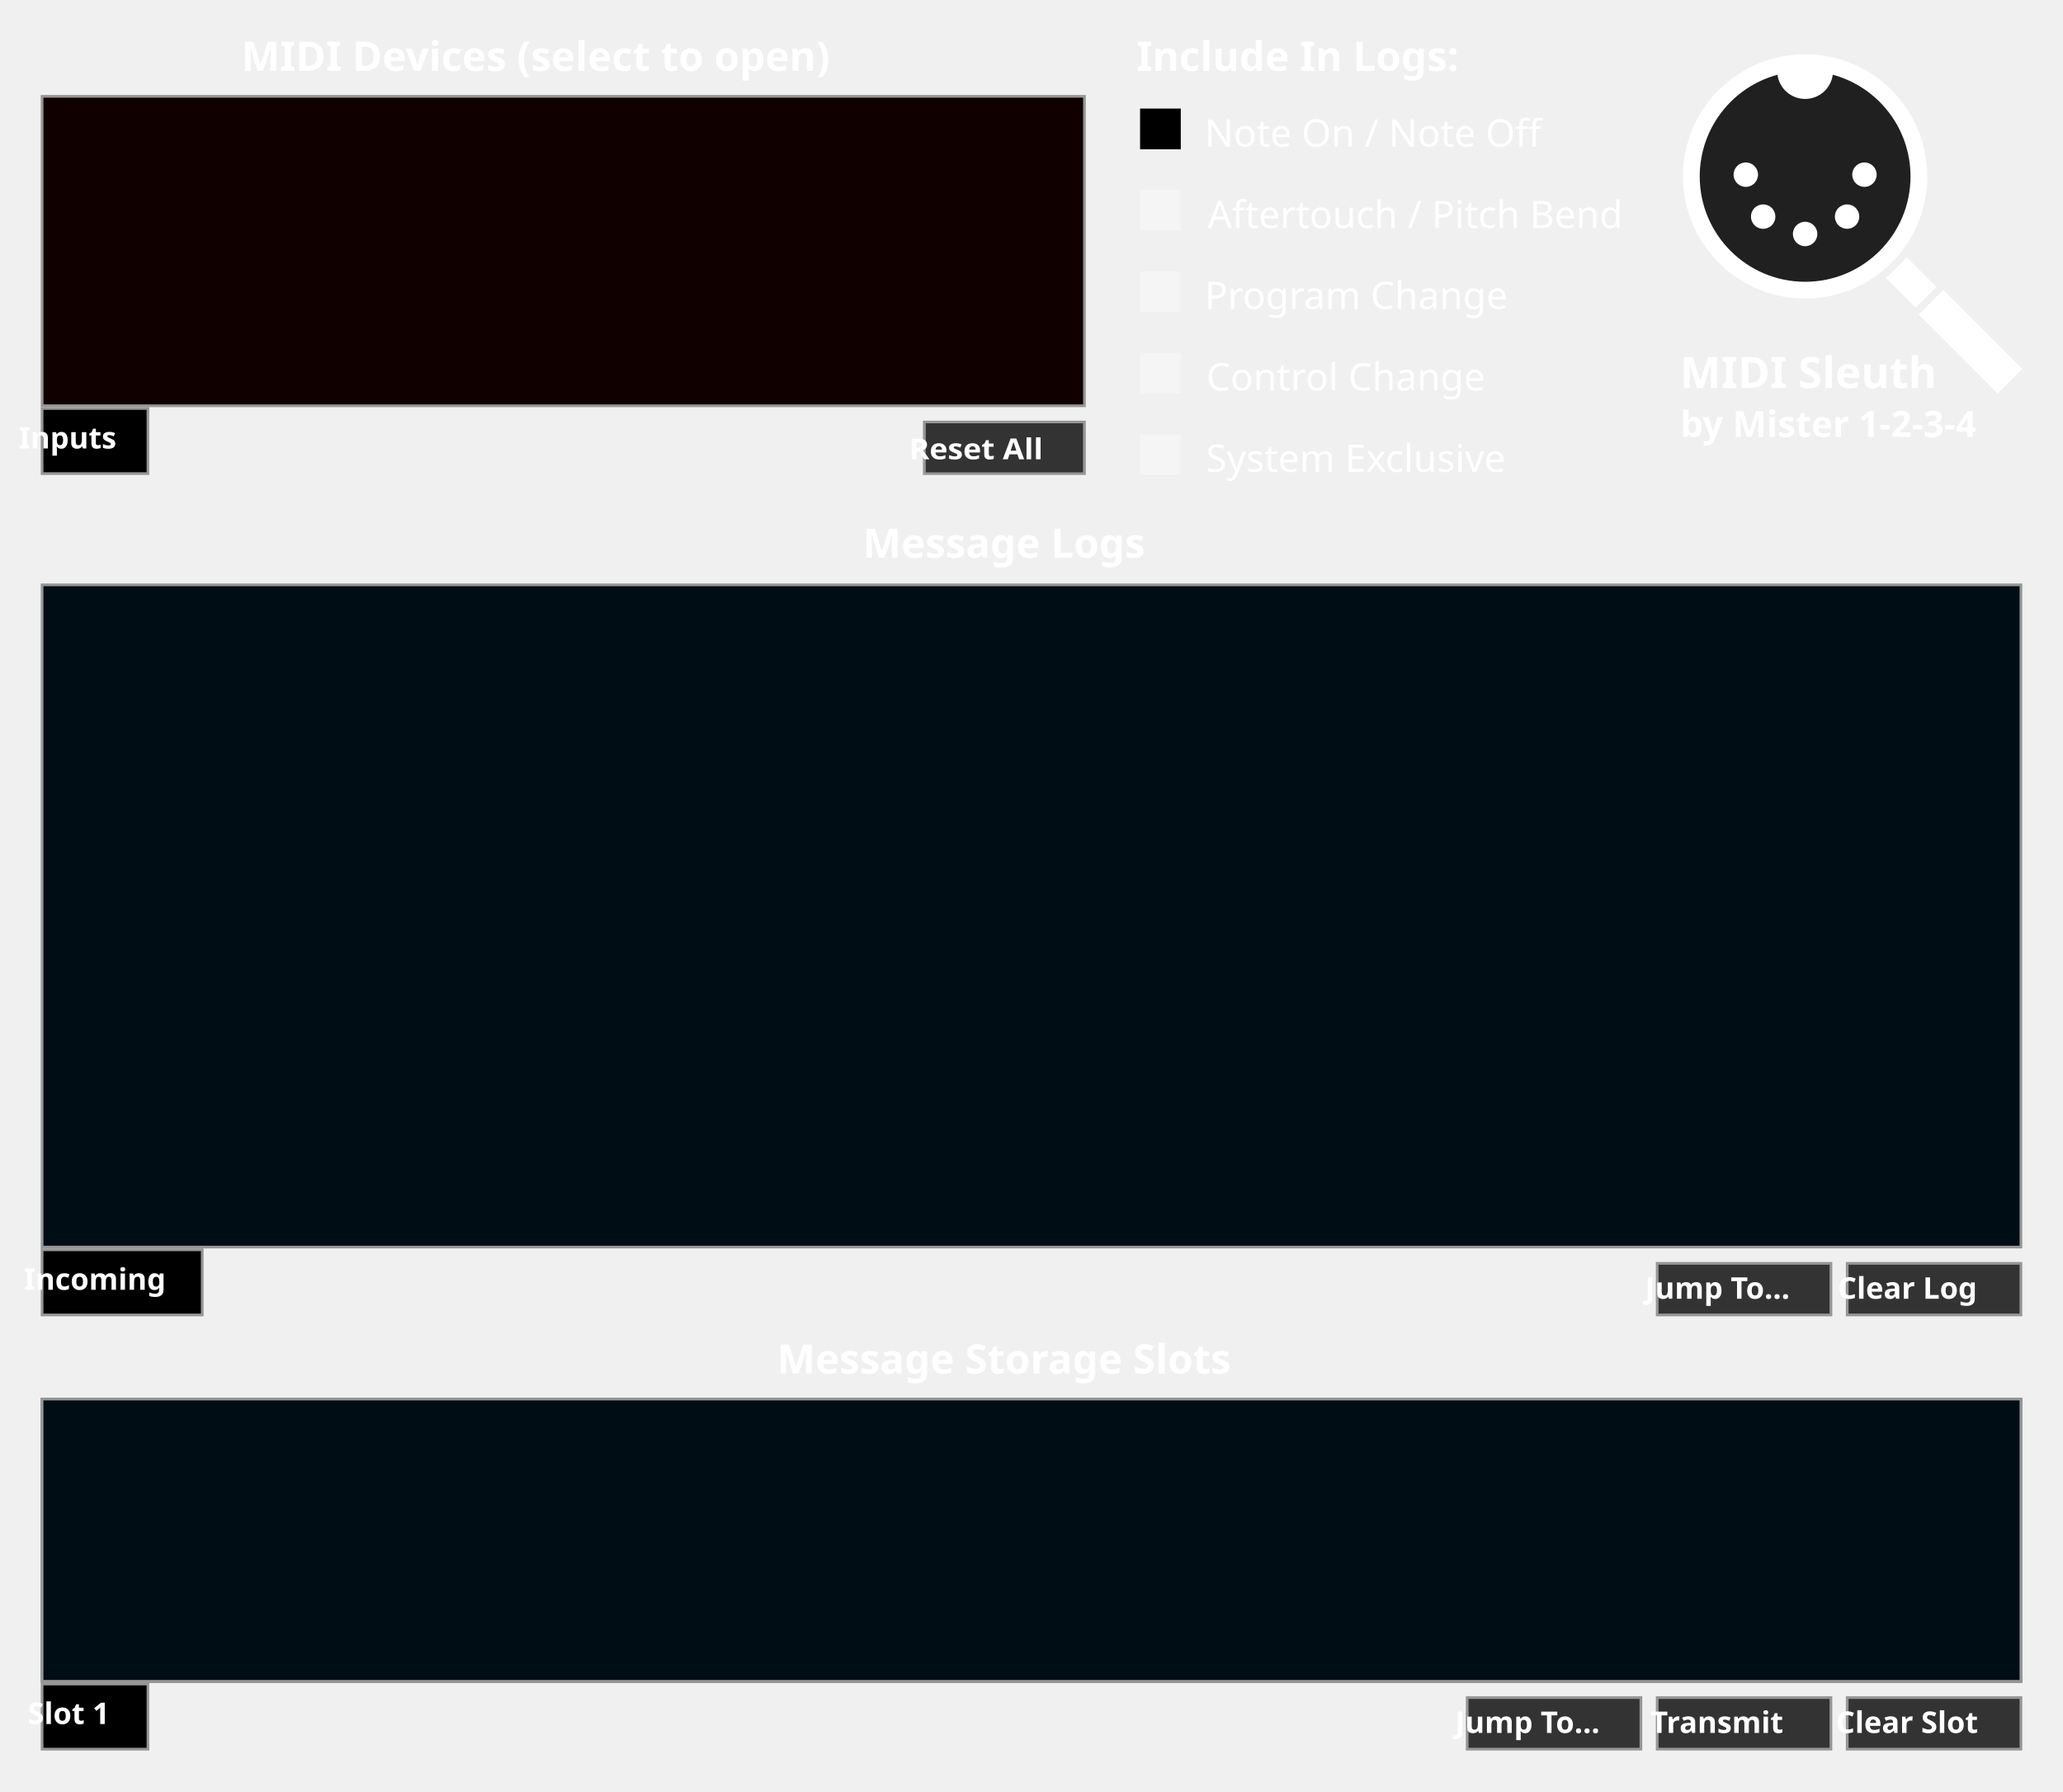
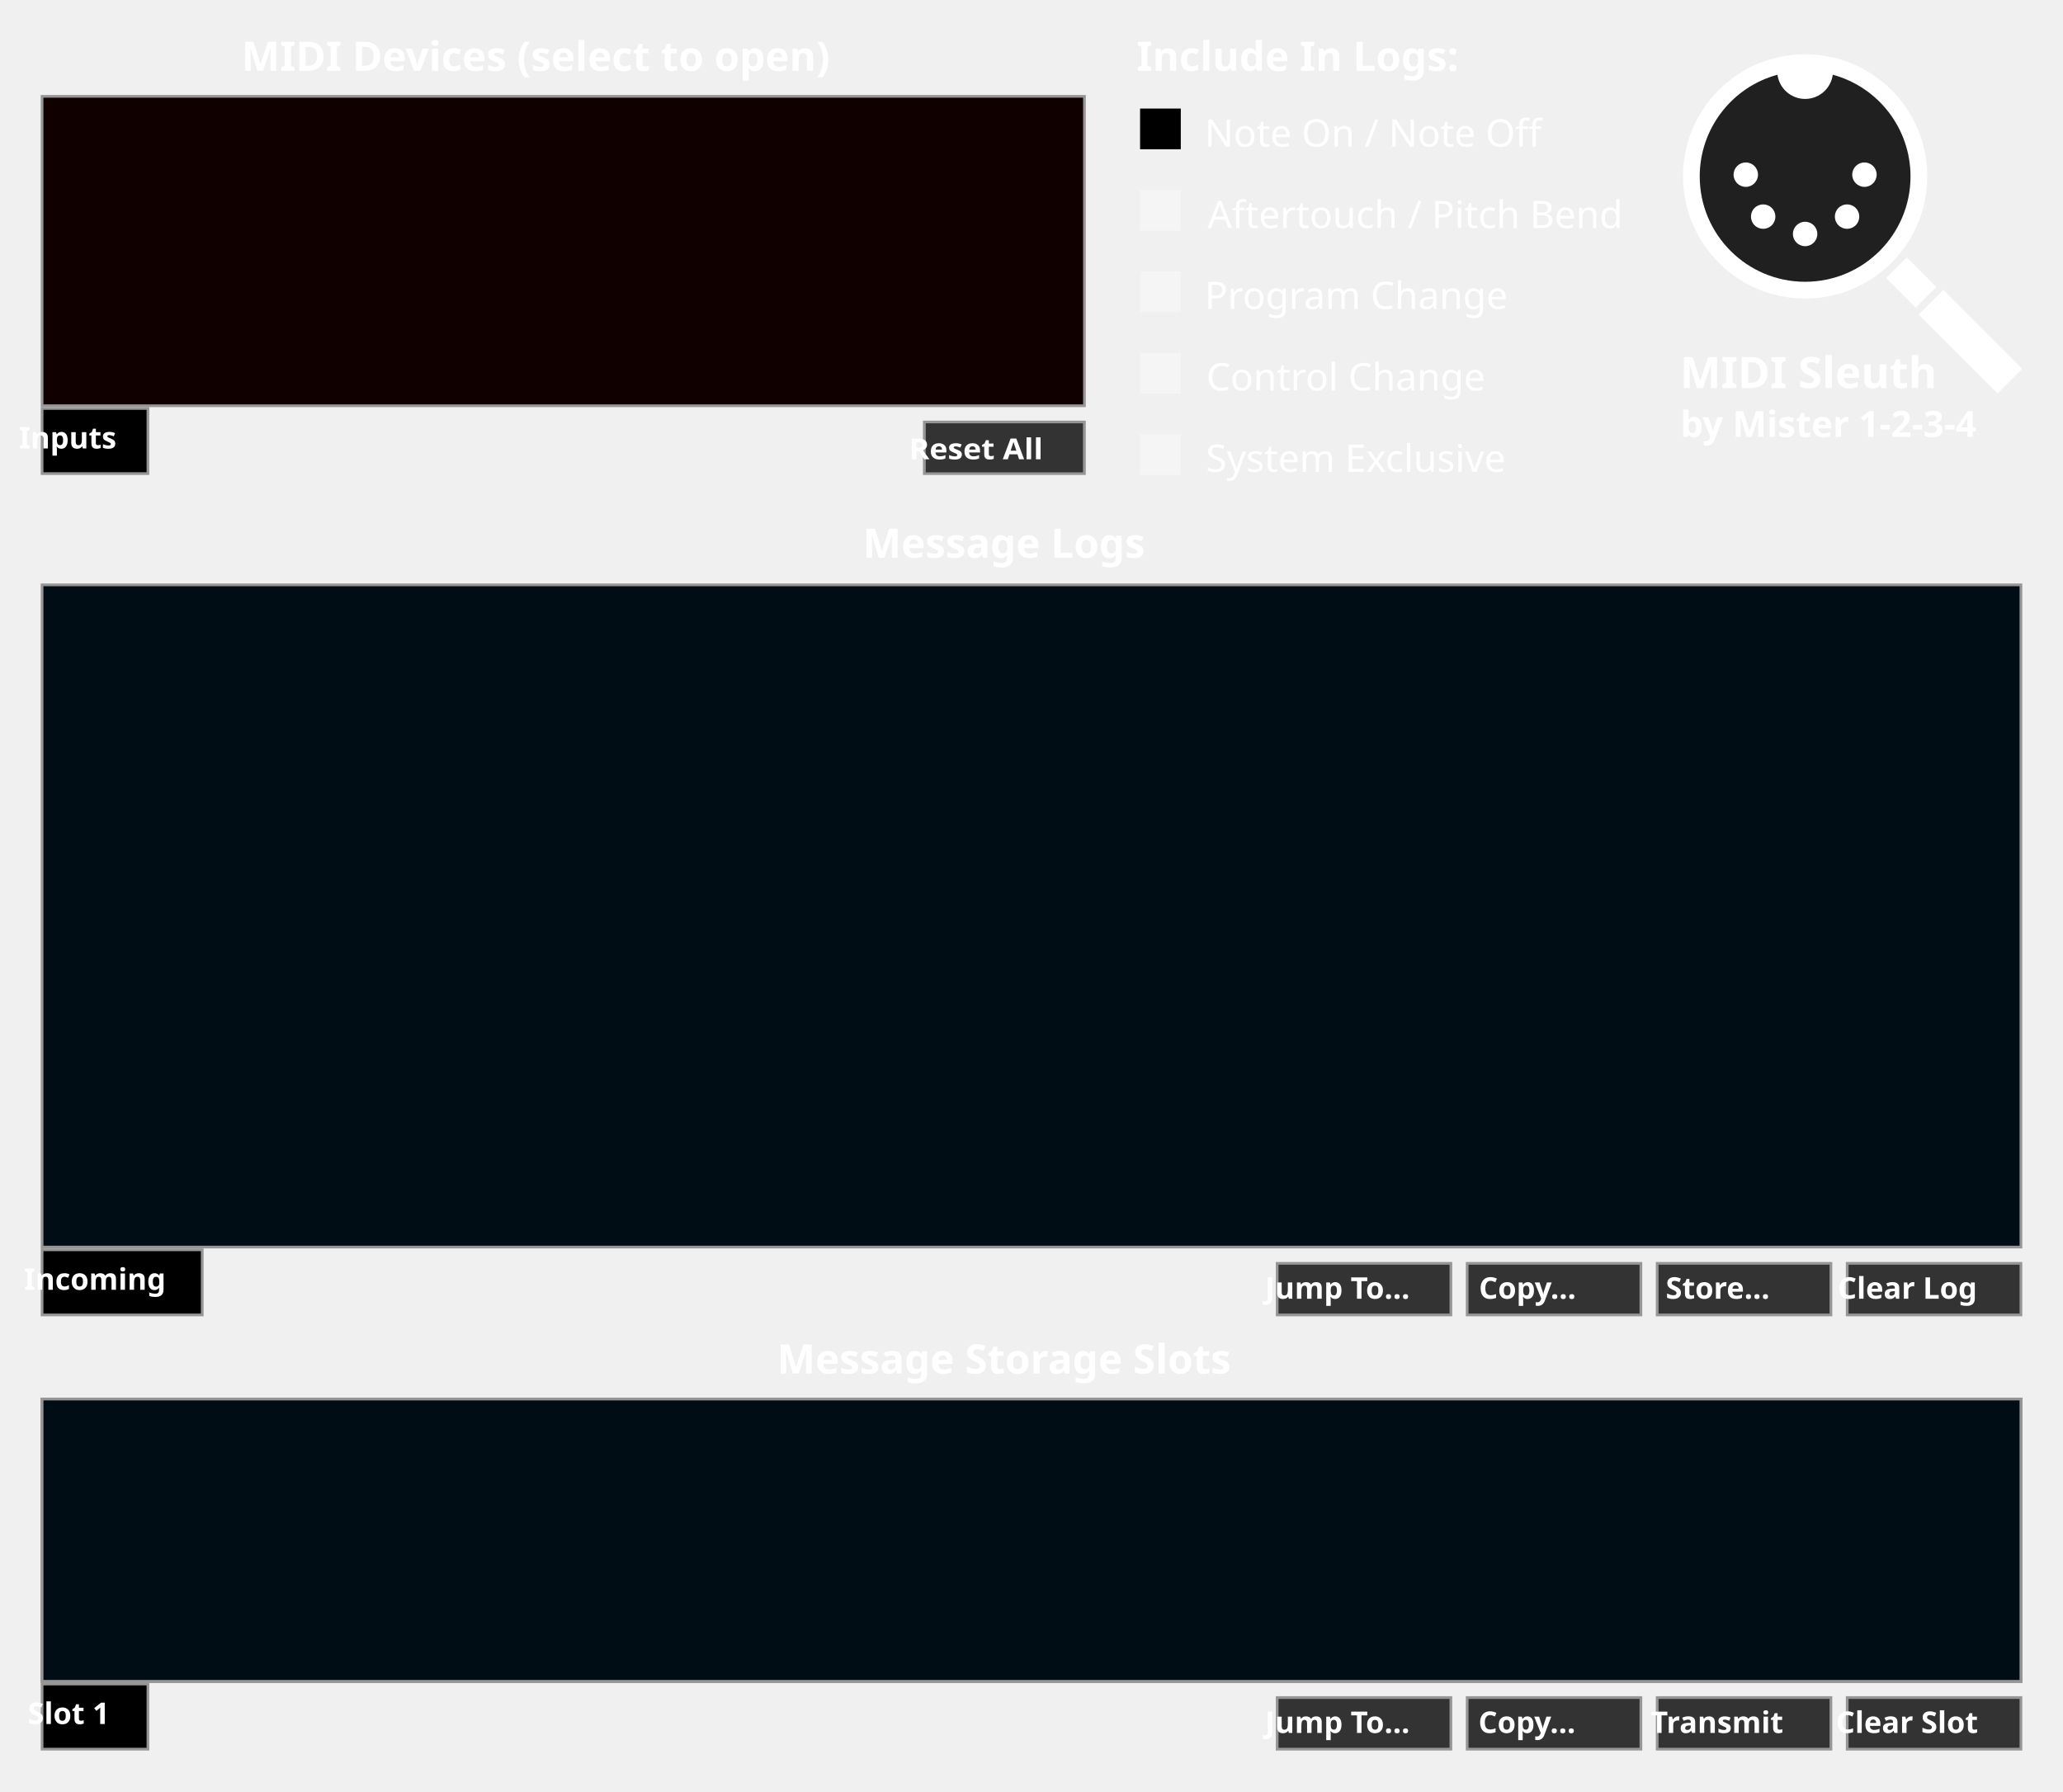
<svg xmlns="http://www.w3.org/2000/svg" width="760" height="660" viewBox="0 0 760 660" version="1.1" id="svg5">
  <defs id="defs2" />
  <g id="layer1">
    <g id="g11" transform="translate(659,-8.076478)">
      <rect style="fill:#333333;fill-opacity:1;stroke:#969696;stroke-width:1;stroke-dasharray:none;stroke-opacity:1;paint-order:normal" id="rect11" width="64" height="19" x="21.5" y="633.576" />
      <text xml:space="preserve" style="font-style:normal;font-variant:normal;font-weight:600;font-stretch:normal;font-size:11px;font-family:'Segoe UI';-inkscape-font-specification:'Segoe UI Semi-Bold';font-variant-ligatures:normal;font-variant-caps:normal;font-variant-numeric:normal;font-variant-east-asian:normal;text-align:center;text-anchor:middle;fill:#ffffff;fill-opacity:1;stroke:none;stroke-width:1;stroke-dasharray:none;paint-order:normal" x="53.538" y="646.606" id="text11">
        <tspan id="tspan11" x="53.538" y="646.606" style="font-style:normal;font-variant:normal;font-weight:600;font-stretch:normal;font-size:11px;font-family:'Segoe UI';-inkscape-font-specification:'Segoe UI Semi-Bold';font-variant-ligatures:normal;font-variant-caps:normal;font-variant-numeric:normal;font-variant-east-asian:normal;stroke-width:1">Clear Slot</tspan>
      </text>
    </g>
    <g id="g7" transform="translate(584,-8.076478)">
      <rect style="fill:#333333;fill-opacity:1;stroke:#969696;stroke-width:1;stroke-dasharray:none;stroke-opacity:1;paint-order:normal" id="rect6" width="64" height="19" x="26.5" y="633.576" />
      <text xml:space="preserve" style="font-style:normal;font-variant:normal;font-weight:600;font-stretch:normal;font-size:11px;font-family:'Segoe UI';-inkscape-font-specification:'Segoe UI Semi-Bold';font-variant-ligatures:normal;font-variant-caps:normal;font-variant-numeric:normal;font-variant-east-asian:normal;text-align:center;text-anchor:middle;fill:#ffffff;fill-opacity:1;stroke:none;stroke-width:1;stroke-dasharray:none;paint-order:normal" x="58.538" y="646.606" id="text7">
        <tspan id="tspan7" x="58.538" y="646.606" style="font-style:normal;font-variant:normal;font-weight:600;font-stretch:normal;font-size:11px;font-family:'Segoe UI';-inkscape-font-specification:'Segoe UI Semi-Bold';font-variant-ligatures:normal;font-variant-caps:normal;font-variant-numeric:normal;font-variant-east-asian:normal;stroke-width:1">Transmit</tspan>
      </text>
    </g>
-     <g id="g8" transform="translate(519,-8.076478)">
+     <g id="g18" transform="translate(514,-8.076478)">
+       <rect style="fill:#333333;fill-opacity:1;stroke:#969696;stroke-width:1;stroke-dasharray:none;stroke-opacity:1;paint-order:normal" id="rect18" width="64" height="19" x="26.5" y="633.576" />
+       <text xml:space="preserve" style="font-style:normal;font-variant:normal;font-weight:600;font-stretch:normal;font-size:11px;font-family:'Segoe UI';-inkscape-font-specification:'Segoe UI Semi-Bold';font-variant-ligatures:normal;font-variant-caps:normal;font-variant-numeric:normal;font-variant-east-asian:normal;text-align:center;text-anchor:middle;fill:#ffffff;fill-opacity:1;stroke:none;stroke-width:1;stroke-dasharray:none;paint-order:normal" x="58.538" y="646.606" id="text18">
+         <tspan id="tspan18" x="58.538" y="646.606" style="font-style:normal;font-variant:normal;font-weight:600;font-stretch:normal;font-size:11px;font-family:'Segoe UI';-inkscape-font-specification:'Segoe UI Semi-Bold';font-variant-ligatures:normal;font-variant-caps:normal;font-variant-numeric:normal;font-variant-east-asian:normal;stroke-width:1">Copy...</tspan>
+       </text>
+     </g>
+     <g id="g8" transform="translate(449,-8.076478)">
      <rect style="fill:#333333;fill-opacity:1;stroke:#969696;stroke-width:1;stroke-dasharray:none;stroke-opacity:1;paint-order:normal" id="rect7" width="64" height="19" x="21.5" y="633.576" />
      <text xml:space="preserve" style="font-style:normal;font-variant:normal;font-weight:600;font-stretch:normal;font-size:11px;font-family:'Segoe UI';-inkscape-font-specification:'Segoe UI Semi-Bold';font-variant-ligatures:normal;font-variant-caps:normal;font-variant-numeric:normal;font-variant-east-asian:normal;text-align:center;text-anchor:middle;fill:#ffffff;fill-opacity:1;stroke:none;stroke-width:1;stroke-dasharray:none;paint-order:normal" x="53.723" y="646.606" id="text8">
        <tspan id="tspan8" x="53.723" y="646.606" style="font-style:normal;font-variant:normal;font-weight:600;font-stretch:normal;font-size:11px;font-family:'Segoe UI';-inkscape-font-specification:'Segoe UI Semi-Bold';font-variant-ligatures:normal;font-variant-caps:normal;font-variant-numeric:normal;font-variant-east-asian:normal;stroke-width:1">Jump To...</tspan>
      </text>
    </g>
    <g id="g9" transform="translate(-5,50)">
      <rect style="fill:#000000;stroke:#969696;stroke-width:1;stroke-dasharray:none;stroke-opacity:1" id="rect8" width="39" height="24" x="20.5" y="570.5" />
      <text xml:space="preserve" style="font-style:normal;font-variant:normal;font-weight:600;font-stretch:normal;font-size:11px;font-family:'Segoe UI';-inkscape-font-specification:'Segoe UI, Semi-Bold';font-variant-ligatures:normal;font-variant-caps:normal;font-variant-numeric:normal;font-variant-east-asian:normal;text-align:center;text-anchor:middle;fill:#333333;fill-opacity:1;stroke:none;stroke-width:15" x="40.266" y="585.242" id="text9">
        <tspan id="tspan9" x="40.266" y="585.242" style="font-style:normal;font-variant:normal;font-weight:600;font-stretch:normal;font-size:11px;font-family:'Segoe UI';-inkscape-font-specification:'Segoe UI Semi-Bold';font-variant-ligatures:normal;font-variant-caps:normal;font-variant-numeric:normal;font-variant-east-asian:normal;fill:#ffffff">Slot 1</tspan>
      </text>
    </g>
    <rect style="fill:#100000;fill-opacity:1;stroke:#969696;stroke-width:1;stroke-dasharray:none;stroke-opacity:1;paint-order:normal" id="rect9" width="729" height="104" x="15.5" y="515.5" ry="0" rx="0" />
    <rect style="display:inline;fill:#120c00;fill-opacity:1;stroke:#969696;stroke-width:1;stroke-dasharray:none;stroke-opacity:1;paint-order:normal" id="rect12" width="729" height="104" x="15.5" y="515.5" ry="0" rx="0" />
    <rect style="display:inline;fill:#121200;fill-opacity:1;stroke:#969696;stroke-width:1;stroke-dasharray:none;stroke-opacity:1;paint-order:normal" id="rect13" width="729" height="104" x="15.5" y="515.5" ry="0" rx="0" />
    <rect style="display:inline;fill:#03100f;fill-opacity:1;stroke:#969696;stroke-width:1;stroke-dasharray:none;stroke-opacity:1;paint-order:normal" id="rect14" width="729" height="104" x="15.5" y="515.5" ry="0" rx="0" />
    <rect style="display:inline;fill:#000d14;fill-opacity:1;stroke:#969696;stroke-width:1;stroke-dasharray:none;stroke-opacity:1;paint-order:normal" id="rect15" width="729" height="104" x="15.5" y="515.5" ry="0" rx="0" />
    <rect style="fill:none;fill-opacity:1;stroke:none;stroke-width:1;stroke-dasharray:none;paint-order:normal" id="rect10" width="730" height="20" x="15" y="495" />
    <text xml:space="preserve" style="font-style:normal;font-variant:normal;font-weight:600;font-stretch:normal;font-size:15px;font-family:'Segoe UI';-inkscape-font-specification:'Segoe UI, Semi-Bold';font-variant-ligatures:normal;font-variant-caps:normal;font-variant-numeric:normal;font-variant-east-asian:normal;text-align:center;text-anchor:middle;fill:#ffffff;fill-opacity:1;stroke:none;stroke-width:1;stroke-dasharray:none;paint-order:normal" x="379.604" y="506.104" id="text10">
      <tspan id="tspan10" x="379.604" y="506.104" style="font-style:normal;font-variant:normal;font-weight:600;font-stretch:normal;font-size:15px;font-family:'Segoe UI';-inkscape-font-specification:'Segoe UI, Semi-Bold';font-variant-ligatures:normal;font-variant-caps:normal;font-variant-numeric:normal;font-variant-east-asian:normal">Message Storage Slots</tspan>
    </text>
    <g id="g13454" transform="translate(659,-168.0765)">
      <rect style="fill:#333333;fill-opacity:1;stroke:#969696;stroke-width:1;stroke-dasharray:none;stroke-opacity:1;paint-order:normal" id="rect13448" width="64" height="19" x="21.5" y="633.576" />
      <text xml:space="preserve" style="font-style:normal;font-variant:normal;font-weight:600;font-stretch:normal;font-size:11px;font-family:'Segoe UI';-inkscape-font-specification:'Segoe UI Semi-Bold';font-variant-ligatures:normal;font-variant-caps:normal;font-variant-numeric:normal;font-variant-east-asian:normal;text-align:center;text-anchor:middle;fill:#ffffff;fill-opacity:1;stroke:none;stroke-width:1;stroke-dasharray:none;paint-order:normal" x="53.69" y="646.606" id="text13452">
        <tspan id="tspan13450" x="53.69" y="646.606" style="font-style:normal;font-variant:normal;font-weight:600;font-stretch:normal;font-size:11px;font-family:'Segoe UI';-inkscape-font-specification:'Segoe UI Semi-Bold';font-variant-ligatures:normal;font-variant-caps:normal;font-variant-numeric:normal;font-variant-east-asian:normal;stroke-width:1">Clear Log</tspan>
      </text>
    </g>
-     <g id="g2" transform="translate(589,-168.0765)">
+     <g id="g19" transform="translate(589,-168.0765)">
+       <rect style="fill:#333333;fill-opacity:1;stroke:#969696;stroke-width:1;stroke-dasharray:none;stroke-opacity:1;paint-order:normal" id="rect19" width="64" height="19" x="21.5" y="633.576" />
+       <text xml:space="preserve" style="font-style:normal;font-variant:normal;font-weight:600;font-stretch:normal;font-size:11px;font-family:'Segoe UI';-inkscape-font-specification:'Segoe UI Semi-Bold';font-variant-ligatures:normal;font-variant-caps:normal;font-variant-numeric:normal;font-variant-east-asian:normal;text-align:center;text-anchor:middle;fill:#ffffff;fill-opacity:1;stroke:none;stroke-width:1;stroke-dasharray:none;paint-order:normal" x="53.723" y="646.606" id="text19">
+         <tspan id="tspan19" x="55.235" y="646.606" style="font-style:normal;font-variant:normal;font-weight:600;font-stretch:normal;font-size:11px;font-family:'Segoe UI';-inkscape-font-specification:'Segoe UI Semi-Bold';font-variant-ligatures:normal;font-variant-caps:normal;font-variant-numeric:normal;font-variant-east-asian:normal;stroke-width:1">Store... </tspan>
+       </text>
+     </g>
+     <g id="g17" transform="translate(519,-168.0765)">
+       <rect style="fill:#333333;fill-opacity:1;stroke:#969696;stroke-width:1;stroke-dasharray:none;stroke-opacity:1;paint-order:normal" id="rect17" width="64" height="19" x="21.5" y="633.576" />
+       <text xml:space="preserve" style="font-style:normal;font-variant:normal;font-weight:600;font-stretch:normal;font-size:11px;font-family:'Segoe UI';-inkscape-font-specification:'Segoe UI Semi-Bold';font-variant-ligatures:normal;font-variant-caps:normal;font-variant-numeric:normal;font-variant-east-asian:normal;text-align:center;text-anchor:middle;fill:#ffffff;fill-opacity:1;stroke:none;stroke-width:1;stroke-dasharray:none;paint-order:normal" x="53.723" y="646.606" id="text17">
+         <tspan x="53.723" y="646.606" style="font-style:normal;font-variant:normal;font-weight:600;font-stretch:normal;font-size:11px;font-family:'Segoe UI';-inkscape-font-specification:'Segoe UI Semi-Bold';font-variant-ligatures:normal;font-variant-caps:normal;font-variant-numeric:normal;font-variant-east-asian:normal;stroke-width:1" id="tspan20">Copy...</tspan>
+       </text>
+     </g>
+     <g id="g2" transform="translate(449,-168.0765)">
      <rect style="fill:#333333;fill-opacity:1;stroke:#969696;stroke-width:1;stroke-dasharray:none;stroke-opacity:1;paint-order:normal" id="rect2" width="64" height="19" x="21.5" y="633.576" />
      <text xml:space="preserve" style="font-style:normal;font-variant:normal;font-weight:600;font-stretch:normal;font-size:11px;font-family:'Segoe UI';-inkscape-font-specification:'Segoe UI Semi-Bold';font-variant-ligatures:normal;font-variant-caps:normal;font-variant-numeric:normal;font-variant-east-asian:normal;text-align:center;text-anchor:middle;fill:#ffffff;fill-opacity:1;stroke:none;stroke-width:1;stroke-dasharray:none;paint-order:normal" x="53.723" y="646.606" id="text2">
        <tspan id="tspan2" x="53.723" y="646.606" style="font-style:normal;font-variant:normal;font-weight:600;font-stretch:normal;font-size:11px;font-family:'Segoe UI';-inkscape-font-specification:'Segoe UI Semi-Bold';font-variant-ligatures:normal;font-variant-caps:normal;font-variant-numeric:normal;font-variant-east-asian:normal;stroke-width:1">Jump To...</tspan>
      </text>
    </g>
    <g id="g1" transform="translate(-4.999999,-110)">
      <rect style="fill:#000000;stroke:#969696;stroke-width:1;stroke-dasharray:none;stroke-opacity:1" id="rect1" width="59" height="24" x="20.5" y="570.5" />
      <text xml:space="preserve" style="font-style:normal;font-variant:normal;font-weight:normal;font-stretch:normal;font-size:11px;font-family:'Segoe UI';-inkscape-font-specification:'Segoe UI';font-variant-ligatures:normal;font-variant-caps:normal;font-variant-numeric:normal;font-variant-east-asian:normal;text-align:center;text-anchor:middle;fill:#333333;fill-opacity:1;stroke:none;stroke-width:15" x="49.941" y="585.242" id="text9516-9">
        <tspan id="tspan9514-4" x="49.941" y="585.242" style="font-style:normal;font-variant:normal;font-weight:600;font-stretch:normal;font-size:11px;font-family:'Segoe UI';-inkscape-font-specification:'Segoe UI Semi-Bold';font-variant-ligatures:normal;font-variant-caps:normal;font-variant-numeric:normal;font-variant-east-asian:normal;fill:#ffffff">Incoming</tspan>
      </text>
    </g>
    <rect style="fill:#000d14;fill-opacity:1;stroke:#969696;stroke-width:1;stroke-dasharray:none;stroke-opacity:1;paint-order:normal" id="rect16" width="729" height="244" x="15.5" y="215.5" ry="0" rx="0" />
    <rect style="display:none;fill:#100000;fill-opacity:1;stroke:#969696;stroke-width:1;stroke-dasharray:none;stroke-opacity:1;paint-order:normal" id="rect1901" width="729" height="244" x="15.5" y="215.5" ry="0" rx="0" />
    <rect style="display:none;fill:#031000;fill-opacity:1;stroke:#969696;stroke-width:1;stroke-dasharray:none;stroke-opacity:1;paint-order:normal" id="rect4" width="729" height="244" x="15.5" y="215.5" ry="0" rx="0" />
    <rect style="fill:none;fill-opacity:1;stroke:none;stroke-width:1;stroke-dasharray:none;paint-order:normal" id="rect5" width="730" height="20" x="15" y="195" />
    <text xml:space="preserve" style="font-style:normal;font-variant:normal;font-weight:600;font-stretch:normal;font-size:15px;font-family:'Segoe UI';-inkscape-font-specification:'Segoe UI, Semi-Bold';font-variant-ligatures:normal;font-variant-caps:normal;font-variant-numeric:normal;font-variant-east-asian:normal;text-align:center;text-anchor:middle;fill:#ffffff;fill-opacity:1;stroke:none;stroke-width:1;stroke-dasharray:none;paint-order:normal" x="379.604" y="205.503" id="text6">
      <tspan id="tspan6" x="379.604" y="205.503" style="font-style:normal;font-variant:normal;font-weight:600;font-stretch:normal;font-size:15px;font-family:'Segoe UI';-inkscape-font-specification:'Segoe UI, Semi-Bold';font-variant-ligatures:normal;font-variant-caps:normal;font-variant-numeric:normal;font-variant-east-asian:normal">Message Logs</tspan>
    </text>
    <g id="g10381" transform="translate(-245.5062,-107)">
      <rect style="fill:#ffffff;fill-opacity:0.329;stroke:none;stroke-width:10.902" id="rect10368" width="15" height="15" x="665.506" y="267" ry="0" />
      <text xml:space="preserve" style="font-style:normal;font-variant:normal;font-weight:normal;font-stretch:normal;font-size:14px;font-family:'Segoe UI';-inkscape-font-specification:'Segoe UI';font-variant-ligatures:normal;font-variant-caps:normal;font-variant-numeric:normal;font-variant-east-asian:normal;fill:#333333;fill-opacity:1;stroke:none;stroke-width:15" x="689.754" y="280.857" id="text10372">
        <tspan x="689.754" y="280.857" style="font-style:normal;font-variant:normal;font-weight:normal;font-stretch:normal;font-size:14px;font-family:'Segoe UI';-inkscape-font-specification:'Segoe UI';font-variant-ligatures:normal;font-variant-caps:normal;font-variant-numeric:normal;font-variant-east-asian:normal;fill:#ffffff" id="tspan10374">System Exclusive</tspan>
      </text>
    </g>
    <g id="g10402" transform="translate(-106.574,-137)">
      <rect style="fill:#ffffff;fill-opacity:0.329;stroke:none;stroke-width:10.902" id="rect10362" width="15" height="15" x="526.574" y="267" ry="0" />
      <text xml:space="preserve" style="font-style:normal;font-variant:normal;font-weight:normal;font-stretch:normal;font-size:14px;font-family:'Segoe UI';-inkscape-font-specification:'Segoe UI';font-variant-ligatures:normal;font-variant-caps:normal;font-variant-numeric:normal;font-variant-east-asian:normal;fill:#333333;fill-opacity:1;stroke:none;stroke-width:15" x="550.986" y="280.857" id="text10366">
        <tspan id="tspan10364" x="550.986" y="280.857" style="font-style:normal;font-variant:normal;font-weight:normal;font-stretch:normal;font-size:14px;font-family:'Segoe UI';-inkscape-font-specification:'Segoe UI';font-variant-ligatures:normal;font-variant-caps:normal;font-variant-numeric:normal;font-variant-east-asian:normal;fill:#ffffff">Control Change</tspan>
      </text>
    </g>
    <g id="g10397" transform="translate(37.49956,-167)">
      <rect style="fill:#ffffff;fill-opacity:0.329;stroke:none;stroke-width:10.902" id="rect10356" width="15" height="15" x="382.5" y="267" ry="0" />
      <text xml:space="preserve" style="font-style:normal;font-variant:normal;font-weight:normal;font-stretch:normal;font-size:14px;font-family:'Segoe UI';-inkscape-font-specification:'Segoe UI';font-variant-ligatures:normal;font-variant-caps:normal;font-variant-numeric:normal;font-variant-east-asian:normal;fill:#333333;fill-opacity:1;stroke:none;stroke-width:15" x="406.29" y="280.857" id="text10360">
        <tspan id="tspan10358" x="406.29" y="280.857" style="font-style:normal;font-variant:normal;font-weight:normal;font-stretch:normal;font-size:14px;font-family:'Segoe UI';-inkscape-font-specification:'Segoe UI';font-variant-ligatures:normal;font-variant-caps:normal;font-variant-numeric:normal;font-variant-east-asian:normal;fill:#ffffff">Program Change</tspan>
      </text>
    </g>
    <g id="g10392" transform="translate(220.2233,-197)">
      <rect style="fill:#ffffff;fill-opacity:0.33;stroke:none;stroke-width:10.902" id="rect10350" width="15" height="15" x="199.776" y="267" ry="0" />
      <text xml:space="preserve" style="font-style:normal;font-variant:normal;font-weight:normal;font-stretch:normal;font-size:14px;font-family:'Segoe UI';-inkscape-font-specification:'Segoe UI';font-variant-ligatures:normal;font-variant-caps:normal;font-variant-numeric:normal;font-variant-east-asian:normal;fill:#333333;fill-opacity:1;stroke:none;stroke-width:15" x="224.66" y="281.029" id="text10354">
        <tspan id="tspan10352" x="224.66" y="281.029" style="font-style:normal;font-variant:normal;font-weight:normal;font-stretch:normal;font-size:14px;font-family:'Segoe UI';-inkscape-font-specification:'Segoe UI';font-variant-ligatures:normal;font-variant-caps:normal;font-variant-numeric:normal;font-variant-east-asian:normal;fill:#ffffff">Aftertouch / Pitch Bend</tspan>
      </text>
    </g>
    <g id="g10387" transform="translate(334.9996,-226.9998)">
      <rect style="fill:#000000;fill-opacity:1;stroke:none;stroke-width:10.902" id="rect3451" width="15" height="15" x="85" y="267" ry="0" />
      <text xml:space="preserve" style="font-style:normal;font-variant:normal;font-weight:normal;font-stretch:normal;font-size:14px;font-family:'Segoe UI';-inkscape-font-specification:'Segoe UI';font-variant-ligatures:normal;font-variant-caps:normal;font-variant-numeric:normal;font-variant-east-asian:normal;fill:#333333;fill-opacity:1;stroke:none;stroke-width:15" x="108.79" y="281.029" id="text10348">
        <tspan id="tspan10346" x="108.79" y="281.029" style="font-style:normal;font-variant:normal;font-weight:normal;font-stretch:normal;font-size:14px;font-family:'Segoe UI';-inkscape-font-specification:'Segoe UI';font-variant-ligatures:normal;font-variant-caps:normal;font-variant-numeric:normal;font-variant-east-asian:normal;fill:#ffffff">Note On / Note Off</tspan>
      </text>
    </g>
    <text xml:space="preserve" style="font-style:normal;font-variant:normal;font-weight:600;font-stretch:normal;font-size:15px;font-family:'Segoe UI';-inkscape-font-specification:'Segoe UI, Semi-Bold';font-variant-ligatures:normal;font-variant-caps:normal;font-variant-numeric:normal;font-variant-east-asian:normal;fill:#333333;fill-opacity:1;stroke:none;stroke-width:15" x="418.711" y="26.104" id="text9516">
      <tspan x="418.711" y="26.104" style="font-style:normal;font-variant:normal;font-weight:600;font-stretch:normal;font-size:15px;font-family:'Segoe UI';-inkscape-font-specification:'Segoe UI, Semi-Bold';font-variant-ligatures:normal;font-variant-caps:normal;font-variant-numeric:normal;font-variant-east-asian:normal;fill:#ffffff" id="tspan1">Include In Logs:</tspan>
    </text>
    <g id="g13446" transform="matrix(1.072032,0,0,1,299.6056,-448)" style="stroke-width:0.966">
      <rect style="fill:#333333;fill-opacity:1;stroke:#969696;stroke-width:0.966;stroke-dasharray:none;stroke-opacity:1;paint-order:normal" id="rect14996-6" width="55.003" height="19.034" x="38.163" y="603.483" />
      <text xml:space="preserve" style="font-style:normal;font-variant:normal;font-weight:600;font-stretch:normal;font-size:10.624px;font-family:'Segoe UI';-inkscape-font-specification:'Segoe UI Semi-Bold';font-variant-ligatures:normal;font-variant-caps:normal;font-variant-numeric:normal;font-variant-east-asian:normal;text-align:center;text-anchor:middle;fill:#ffffff;fill-opacity:1;stroke:none;stroke-width:0.966;stroke-dasharray:none;paint-order:normal" x="65.591" y="617.222" id="text10022-1-1">
        <tspan id="tspan10020-8-2" x="65.591" y="617.222" style="font-style:normal;font-variant:normal;font-weight:600;font-stretch:normal;font-size:10.624px;font-family:'Segoe UI';-inkscape-font-specification:'Segoe UI Semi-Bold';font-variant-ligatures:normal;font-variant-caps:normal;font-variant-numeric:normal;font-variant-east-asian:normal;stroke-width:0.966">Reset All</tspan>
      </text>
    </g>
    <g id="g1-4" transform="translate(-4.999999,-420)">
      <rect style="fill:#000000;stroke:#969696;stroke-width:1;stroke-dasharray:none;stroke-opacity:1" id="rect1-5" width="39" height="24" x="20.5" y="570.5" />
      <text xml:space="preserve" style="font-style:normal;font-variant:normal;font-weight:normal;font-stretch:normal;font-size:11px;font-family:'Segoe UI';-inkscape-font-specification:'Segoe UI';font-variant-ligatures:normal;font-variant-caps:normal;font-variant-numeric:normal;font-variant-east-asian:normal;text-align:center;text-anchor:middle;fill:#333333;fill-opacity:1;stroke:none;stroke-width:15" x="39.933" y="585.242" id="text9516-9-9">
        <tspan id="tspan9514-4-4" x="39.933" y="585.242" style="font-style:normal;font-variant:normal;font-weight:600;font-stretch:normal;font-size:11px;font-family:'Segoe UI';-inkscape-font-specification:'Segoe UI Semi-Bold';font-variant-ligatures:normal;font-variant-caps:normal;font-variant-numeric:normal;font-variant-east-asian:normal;fill:#ffffff">Inputs</tspan>
      </text>
    </g>
    <rect style="display:inline;fill:#100000;fill-opacity:1;stroke:#969696;stroke-width:1;stroke-dasharray:none;stroke-opacity:1;paint-order:normal" id="rect6525" width="384" height="114" x="15.5" y="35.5" ry="0" rx="0" />
    <rect style="display:none;fill:#031000;fill-opacity:1;stroke:#969696;stroke-width:1;stroke-dasharray:none;stroke-opacity:1;paint-order:normal" id="rect3" width="384" height="114" x="15.5" y="35.5" ry="0" rx="0" />
    <rect style="fill:none;fill-opacity:1;stroke:none;stroke-width:1;stroke-dasharray:none;paint-order:normal" id="rect7566" width="385" height="20" x="15" y="15" />
    <text xml:space="preserve" style="font-style:normal;font-variant:normal;font-weight:600;font-stretch:normal;font-size:15px;font-family:'Segoe UI';-inkscape-font-specification:'Segoe UI, Semi-Bold';font-variant-ligatures:normal;font-variant-caps:normal;font-variant-numeric:normal;font-variant-east-asian:normal;text-align:center;text-anchor:middle;fill:#ffffff;fill-opacity:1;stroke:none;stroke-width:1;stroke-dasharray:none;paint-order:normal" x="207.104" y="26.104" id="text6581">
      <tspan id="tspan6579" x="207.104" y="26.104" style="font-style:normal;font-variant:normal;font-weight:600;font-stretch:normal;font-size:15px;font-family:'Segoe UI';-inkscape-font-specification:'Segoe UI, Semi-Bold';font-variant-ligatures:normal;font-variant-caps:normal;font-variant-numeric:normal;font-variant-east-asian:normal">MIDI Devices (select to open)</tspan>
    </text>
    <g id="g30221" transform="matrix(0.514269,0,0,0.514269,614.8574,14.85731)" style="stroke-width:1.75">
      <circle style="fill:#ffffff;fill-opacity:1;stroke:none;stroke-width:7.051;stroke-dasharray:none;stroke-opacity:1" id="path17494" cx="137.886" cy="-4.7507547e-06" r="87.5" transform="rotate(45)" />
      <rect style="fill:#ffffff;stroke:none;stroke-width:5.329;stroke-dasharray:none;stroke-opacity:1" id="rect19000" width="30" height="21" x="230.386" y="-10.5" transform="rotate(45)" />
      <rect style="fill:#ffffff;stroke:none;stroke-width:9.494;stroke-dasharray:none;stroke-opacity:1" id="rect19000-7" width="80" height="25" x="265.386" y="-12.5" transform="rotate(45)" />
      <path id="circle21273" style="fill:#202020;fill-opacity:1;stroke:none;stroke-width:6.084;stroke-dasharray:none;stroke-opacity:1" d="M 117.311,24.646 A 20,20 0 0 1 97.5,42 20,20 0 0 1 77.69,24.656 75.5,75.5 0 0 0 22,97.5 75.5,75.5 0 0 0 97.5,173 75.5,75.5 0 0 0 173,97.5 75.5,75.5 0 0 0 117.311,24.646 Z" />
      <circle style="fill:#ffffff;fill-opacity:1;stroke:none;stroke-width:11.047;stroke-dasharray:none;stroke-opacity:1" id="path24989" cx="97.5" cy="138.75" r="8.75" />
      <circle style="fill:#ffffff;fill-opacity:1;stroke:none;stroke-width:11.047;stroke-dasharray:none;stroke-opacity:1" id="circle25023" cx="137.002" cy="41.616" r="8.75" transform="rotate(45)" />
      <circle style="fill:#ffffff;fill-opacity:1;stroke:none;stroke-width:11.047;stroke-dasharray:none;stroke-opacity:1" id="circle25027" cx="96.25" cy="-55" transform="rotate(90)" r="8.75" />
      <circle style="fill:#ffffff;fill-opacity:1;stroke:none;stroke-width:11.047;stroke-dasharray:none;stroke-opacity:1" id="circle25031" cx="0.884" cy="179.502" r="8.75" transform="rotate(-45)" />
      <circle style="fill:#ffffff;fill-opacity:1;stroke:none;stroke-width:11.047;stroke-dasharray:none;stroke-opacity:1" id="circle25035" cx="-96.25" cy="140" r="8.75" transform="rotate(-90)" />
    </g>
    <text xml:space="preserve" style="font-style:normal;font-variant:normal;font-weight:900;font-stretch:normal;font-size:16px;font-family:'Segoe UI';-inkscape-font-specification:'Segoe UI, Heavy';font-variant-ligatures:normal;font-variant-caps:normal;font-variant-numeric:normal;font-variant-east-asian:normal;writing-mode:lr-tb;direction:ltr;fill:#ffffff;fill-opacity:1;stroke:none;stroke-width:1;stroke-dasharray:none;stroke-opacity:1" x="619.027" y="161" id="text5">
      <tspan id="tspan5" x="619.027" y="161" style="font-style:normal;font-variant:normal;font-weight:600;font-stretch:normal;font-size:13.333px;font-family:Sans;-inkscape-font-specification:'Sans, Semi-Bold';font-variant-ligatures:normal;font-variant-caps:normal;font-variant-numeric:normal;font-variant-east-asian:normal">by Mister 1-2-3-4</tspan>
    </text>
    <text xml:space="preserve" style="font-style:normal;font-variant:normal;font-weight:900;font-stretch:normal;font-size:16px;font-family:'Segoe UI';-inkscape-font-specification:'Segoe UI, Heavy';font-variant-ligatures:normal;font-variant-caps:normal;font-variant-numeric:normal;font-variant-east-asian:normal;text-align:start;writing-mode:lr-tb;direction:ltr;text-anchor:start;fill:#141414;fill-opacity:1;stroke:#969696;stroke-width:1;stroke-dasharray:none;stroke-opacity:1" x="618.898" y="143" id="text3">
      <tspan x="618.898" y="143" id="tspan4" style="font-style:normal;font-variant:normal;font-weight:900;font-stretch:normal;font-size:16px;font-family:'Segoe UI';-inkscape-font-specification:'Segoe UI, Heavy';font-variant-ligatures:normal;font-variant-caps:normal;font-variant-numeric:normal;font-variant-east-asian:normal;fill:#ffffff;fill-opacity:1;stroke:none">MIDI Sleuth</tspan>
    </text>
  </g>
</svg>
